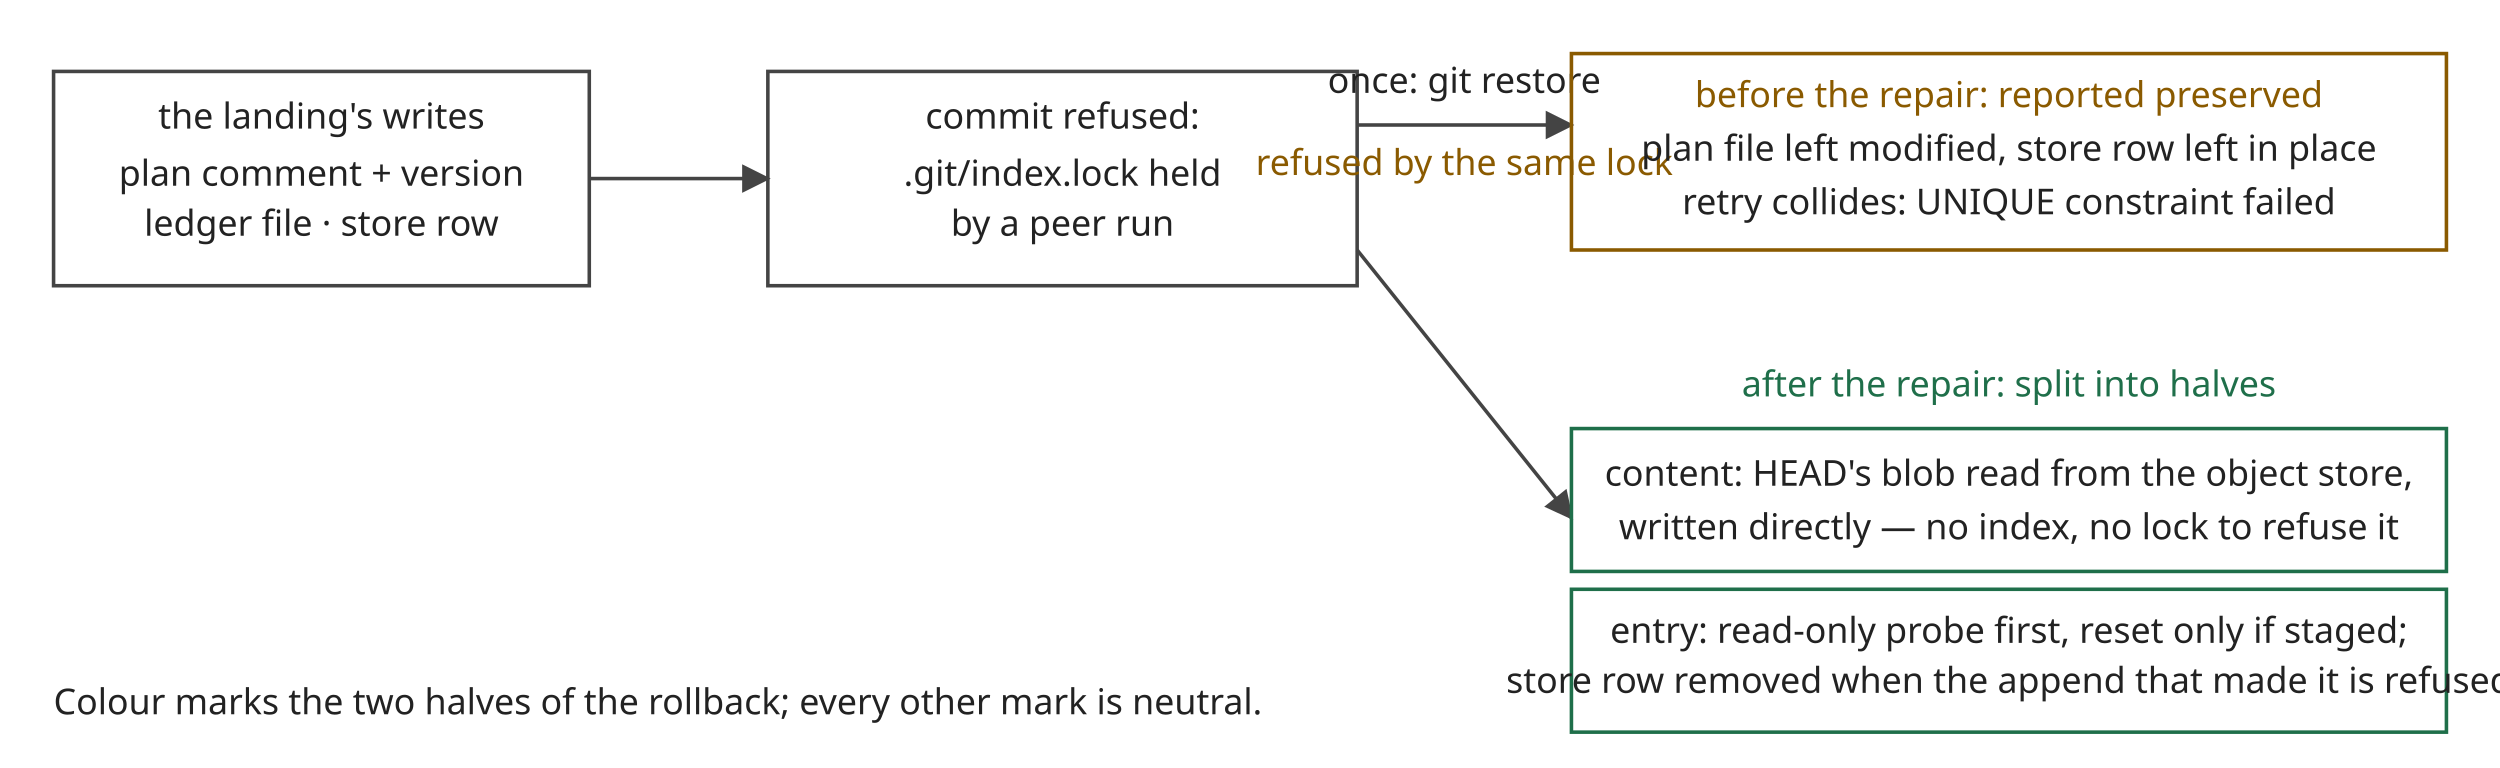
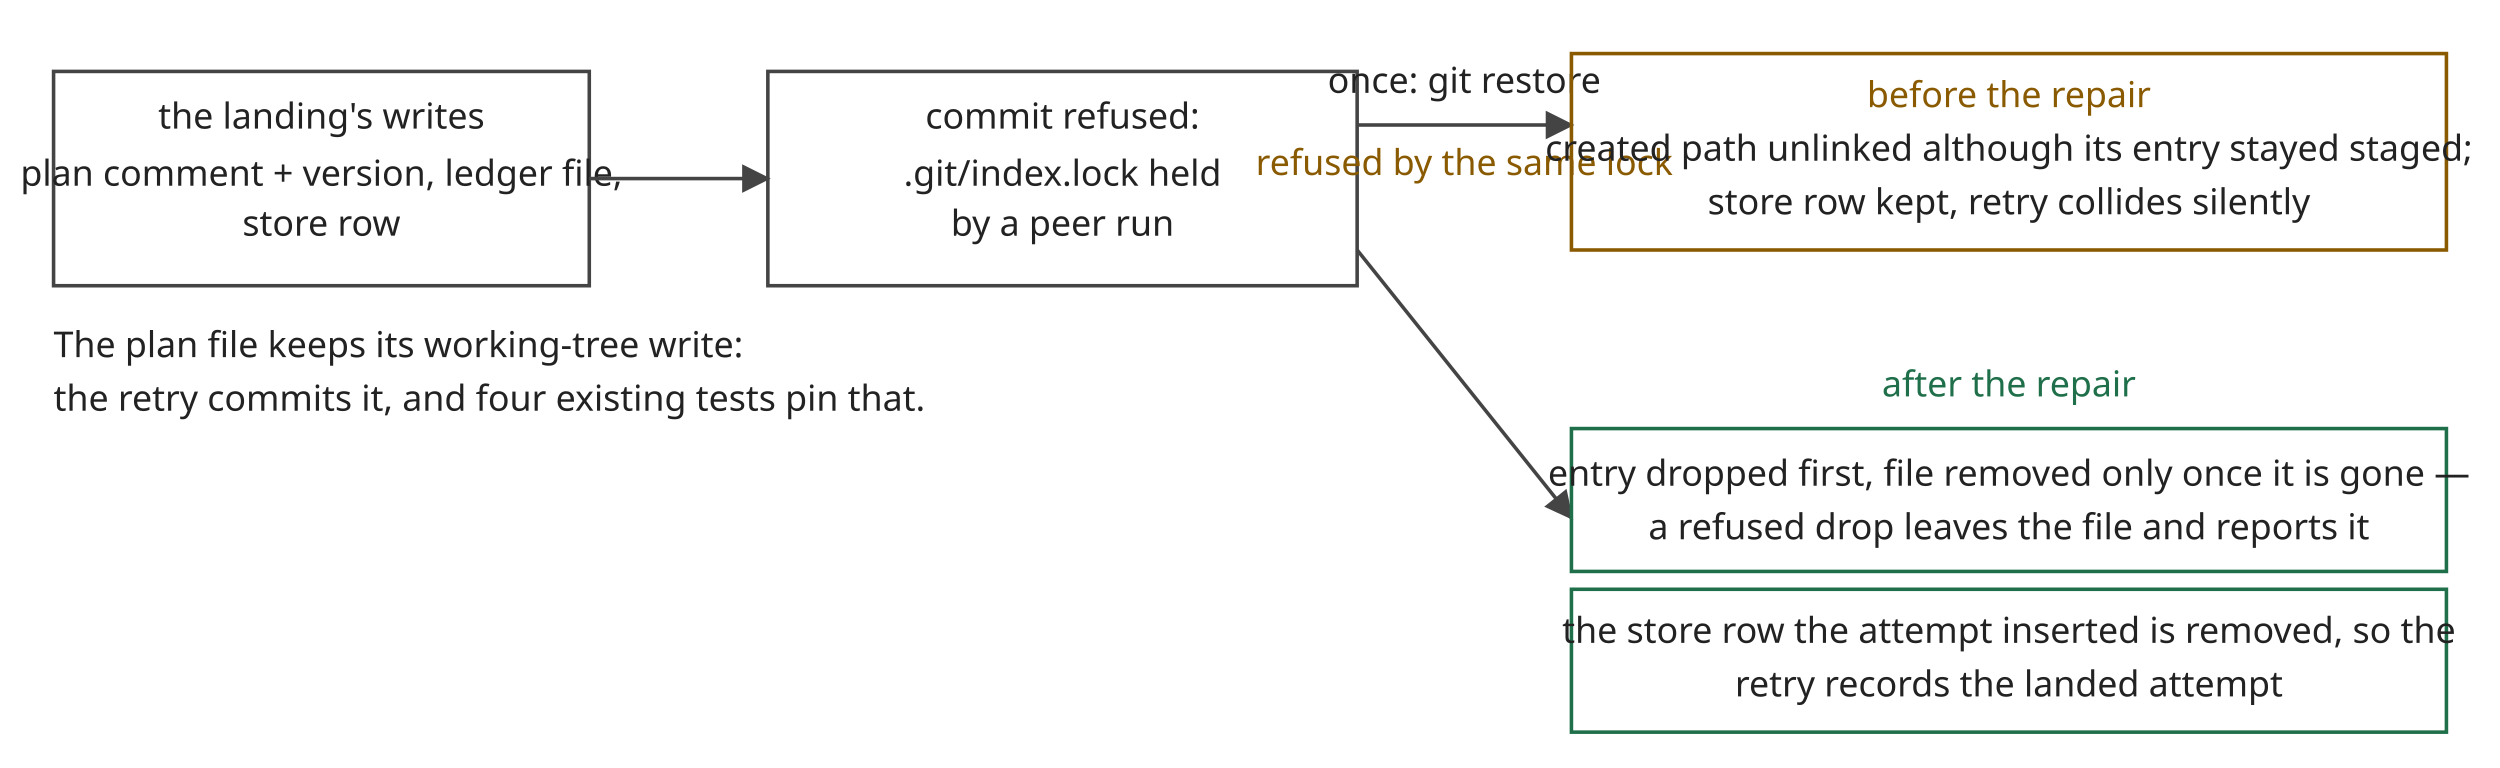
<svg xmlns="http://www.w3.org/2000/svg" viewBox="0 0 1400 430" font-family="sans-serif">
  <defs>
    <marker id="tip" viewBox="0 0 10 10" refX="9" refY="5" markerWidth="8" markerHeight="8" orient="auto-start-reverse">
      <path d="M0,0 L10,5 L0,10 z" fill="#444444" />
    </marker>
  </defs>
  <rect x="30" y="40" width="300" height="120" fill="none" stroke="#444444" stroke-width="2" />
  <text x="180" y="72" font-size="20" text-anchor="middle" fill="#222222">the landing's writes</text>
-   <text x="180" y="104" font-size="20" text-anchor="middle" fill="#222222">plan comment + version</text>
-   <text x="180" y="132" font-size="20" text-anchor="middle" fill="#222222">ledger file · store row</text>
+   <text x="180" y="104" font-size="20" text-anchor="middle" fill="#222222">plan comment + version, ledger file,</text>
+   <text x="180" y="132" font-size="20" text-anchor="middle" fill="#222222">store row</text>
  <line x1="330" y1="100" x2="430" y2="100" stroke="#444444" stroke-width="2" marker-end="url(#tip)" />
  <rect x="430" y="40" width="330" height="120" fill="none" stroke="#444444" stroke-width="2" />
  <text x="595" y="72" font-size="20" text-anchor="middle" fill="#222222">commit refused:</text>
  <text x="595" y="104" font-size="20" text-anchor="middle" fill="#222222">.git/index.lock held</text>
  <text x="595" y="132" font-size="20" text-anchor="middle" fill="#222222">by a peer run</text>
  <line x1="760" y1="70" x2="880" y2="70" stroke="#444444" stroke-width="2" marker-end="url(#tip)" />
  <line x1="760" y1="140" x2="880" y2="290" stroke="#444444" stroke-width="2" marker-end="url(#tip)" />
  <text x="820" y="52" font-size="20" text-anchor="middle" fill="#222222">once: git restore</text>
  <text x="820" y="98" font-size="20" text-anchor="middle" fill="#8a5a00">refused by the same lock</text>
  <rect x="880" y="30" width="490" height="110" fill="none" stroke="#8a5a00" stroke-width="2" />
-   <text x="1125" y="60" font-size="20" text-anchor="middle" fill="#8a5a00">before the repair: reported preserved</text>
-   <text x="1125" y="90" font-size="20" text-anchor="middle" fill="#222222">plan file left modified, store row left in place</text>
-   <text x="1125" y="120" font-size="20" text-anchor="middle" fill="#222222">retry collides: UNIQUE constraint failed</text>
-   <text x="1125" y="222" font-size="20" text-anchor="middle" fill="#1f6f4a">after the repair: split into halves</text>
+   <text x="1125" y="60" font-size="20" text-anchor="middle" fill="#8a5a00">before the repair</text>
+   <text x="1125" y="90" font-size="20" text-anchor="middle" fill="#222222">created path unlinked although its entry stayed staged;</text>
+   <text x="1125" y="120" font-size="20" text-anchor="middle" fill="#222222">store row kept, retry collides silently</text>
+   <text x="1125" y="222" font-size="20" text-anchor="middle" fill="#1f6f4a">after the repair</text>
  <rect x="880" y="240" width="490" height="80" fill="none" stroke="#1f6f4a" stroke-width="2" />
-   <text x="1125" y="272" font-size="20" text-anchor="middle" fill="#222222">content: HEAD's blob read from the object store,</text>
-   <text x="1125" y="302" font-size="20" text-anchor="middle" fill="#222222">written directly — no index, no lock to refuse it</text>
+   <text x="1125" y="272" font-size="20" text-anchor="middle" fill="#222222">entry dropped first, file removed only once it is gone —</text>
+   <text x="1125" y="302" font-size="20" text-anchor="middle" fill="#222222">a refused drop leaves the file and reports it</text>
  <rect x="880" y="330" width="490" height="80" fill="none" stroke="#1f6f4a" stroke-width="2" />
-   <text x="1125" y="360" font-size="20" text-anchor="middle" fill="#222222">entry: read-only probe first, reset only if staged;</text>
-   <text x="1125" y="388" font-size="20" text-anchor="middle" fill="#222222">store row removed when the append that made it is refused</text>
-   <text x="30" y="400" font-size="20" fill="#222222">Colour marks the two halves of the rollback; every other mark is neutral.</text>
+   <text x="1125" y="360" font-size="20" text-anchor="middle" fill="#222222">the store row the attempt inserted is removed, so the</text>
+   <text x="1125" y="390" font-size="20" text-anchor="middle" fill="#222222">retry records the landed attempt</text>
+   <text x="30" y="200" font-size="20" fill="#222222">The plan file keeps its working-tree write:</text>
+   <text x="30" y="230" font-size="20" fill="#222222">the retry commits it, and four existing tests pin that.</text>
</svg>
